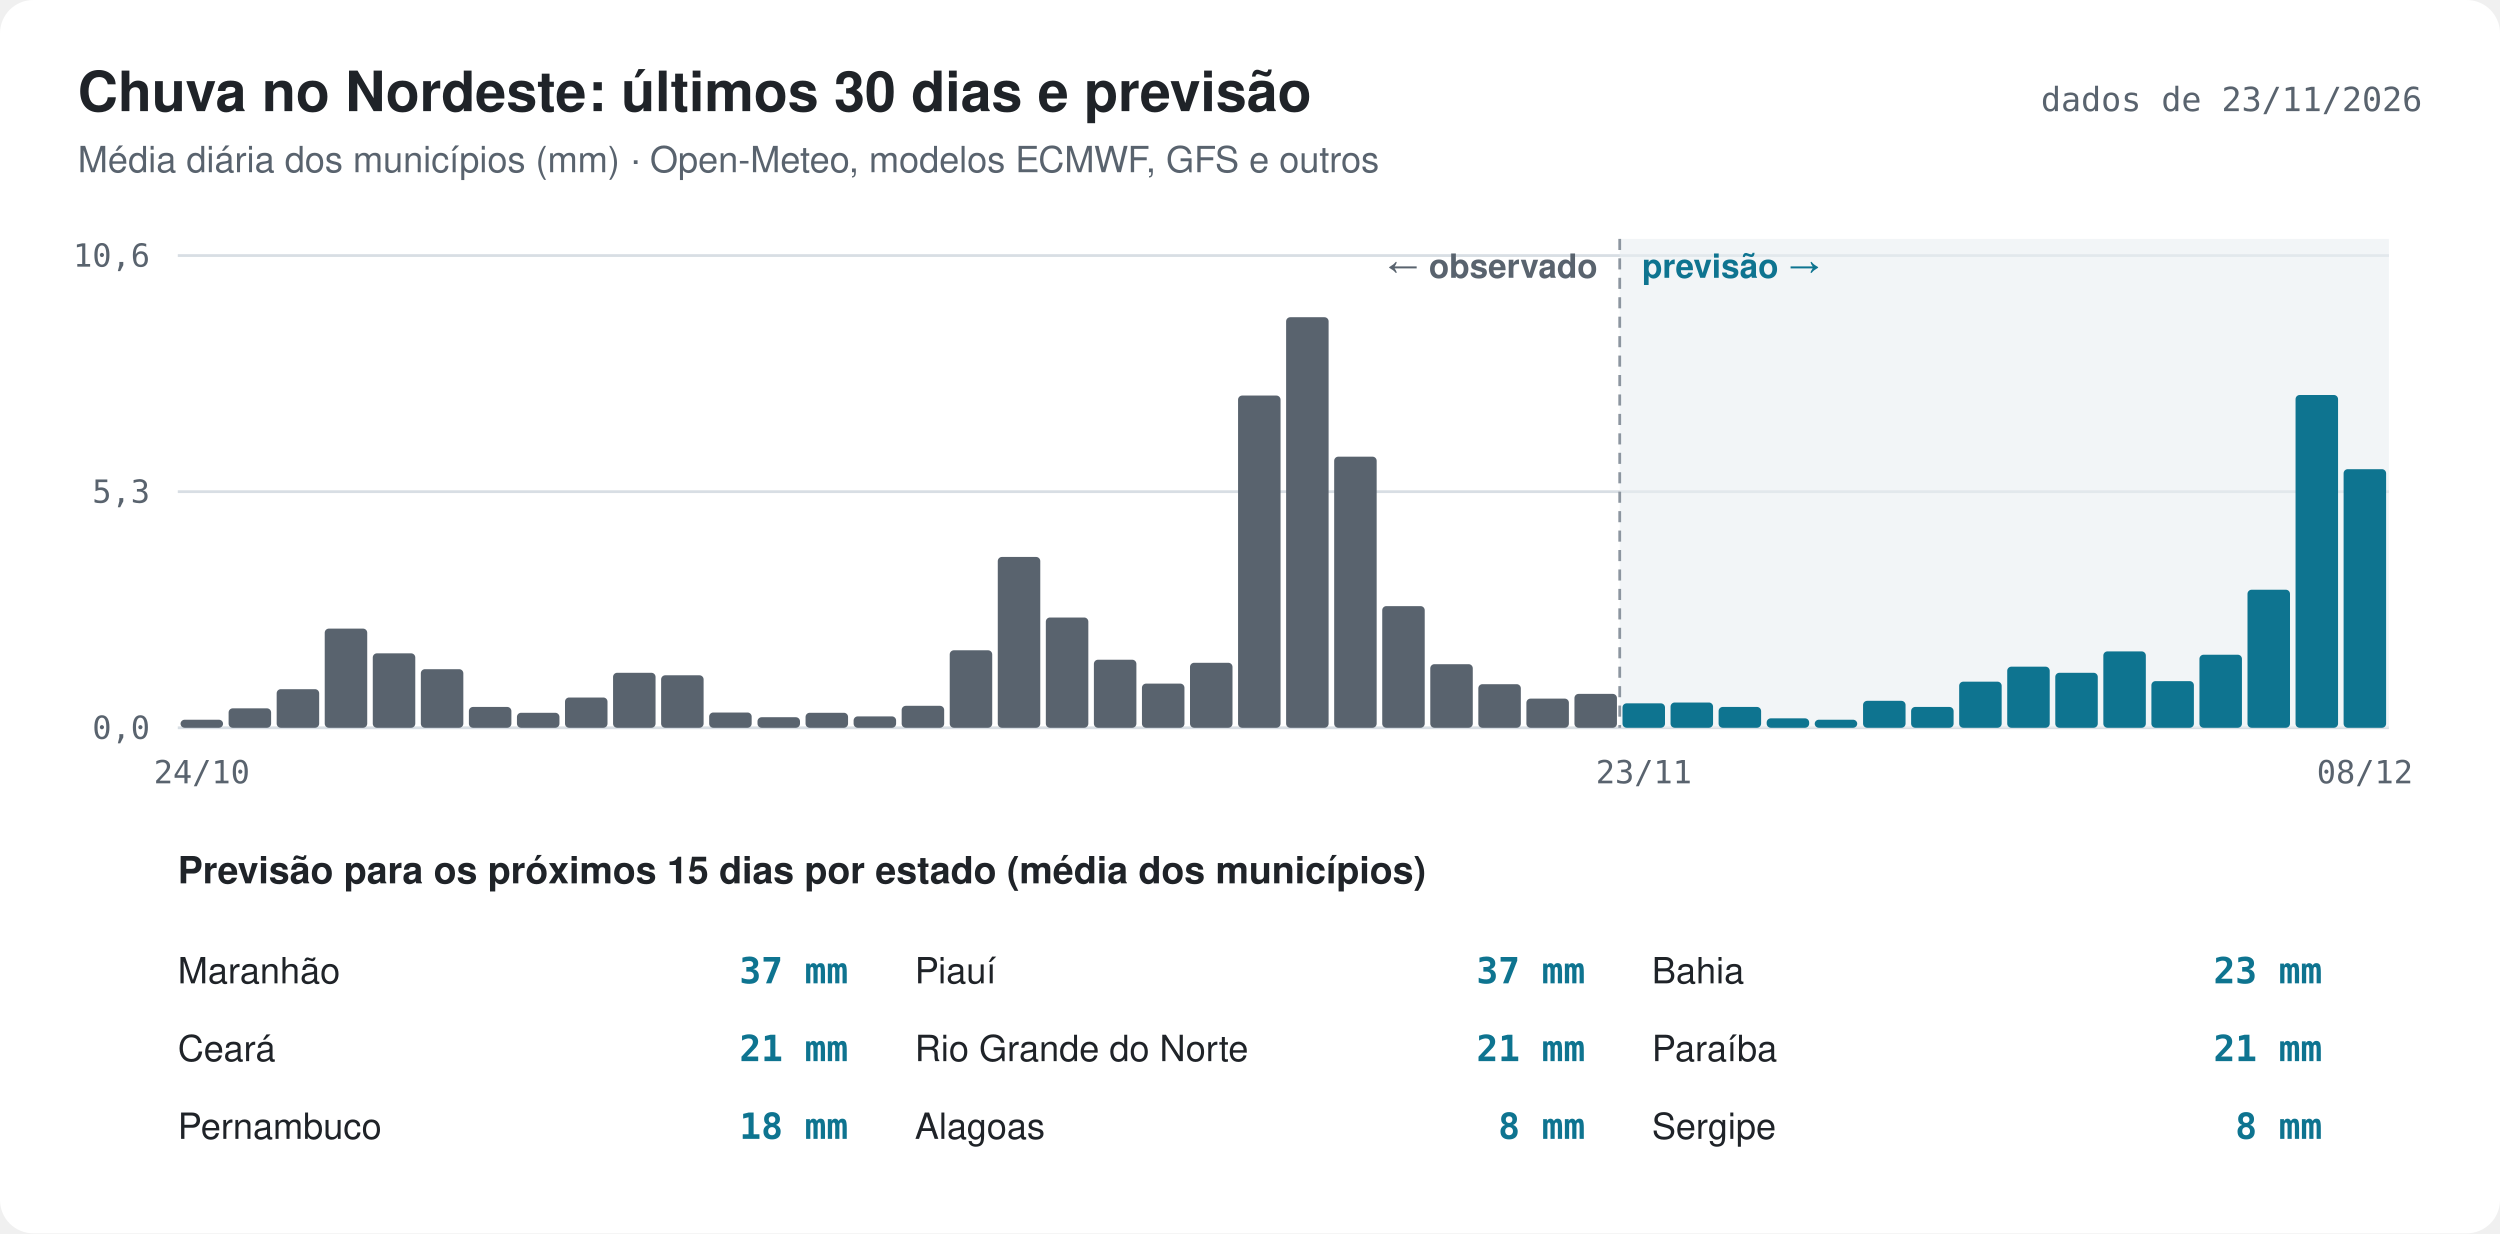
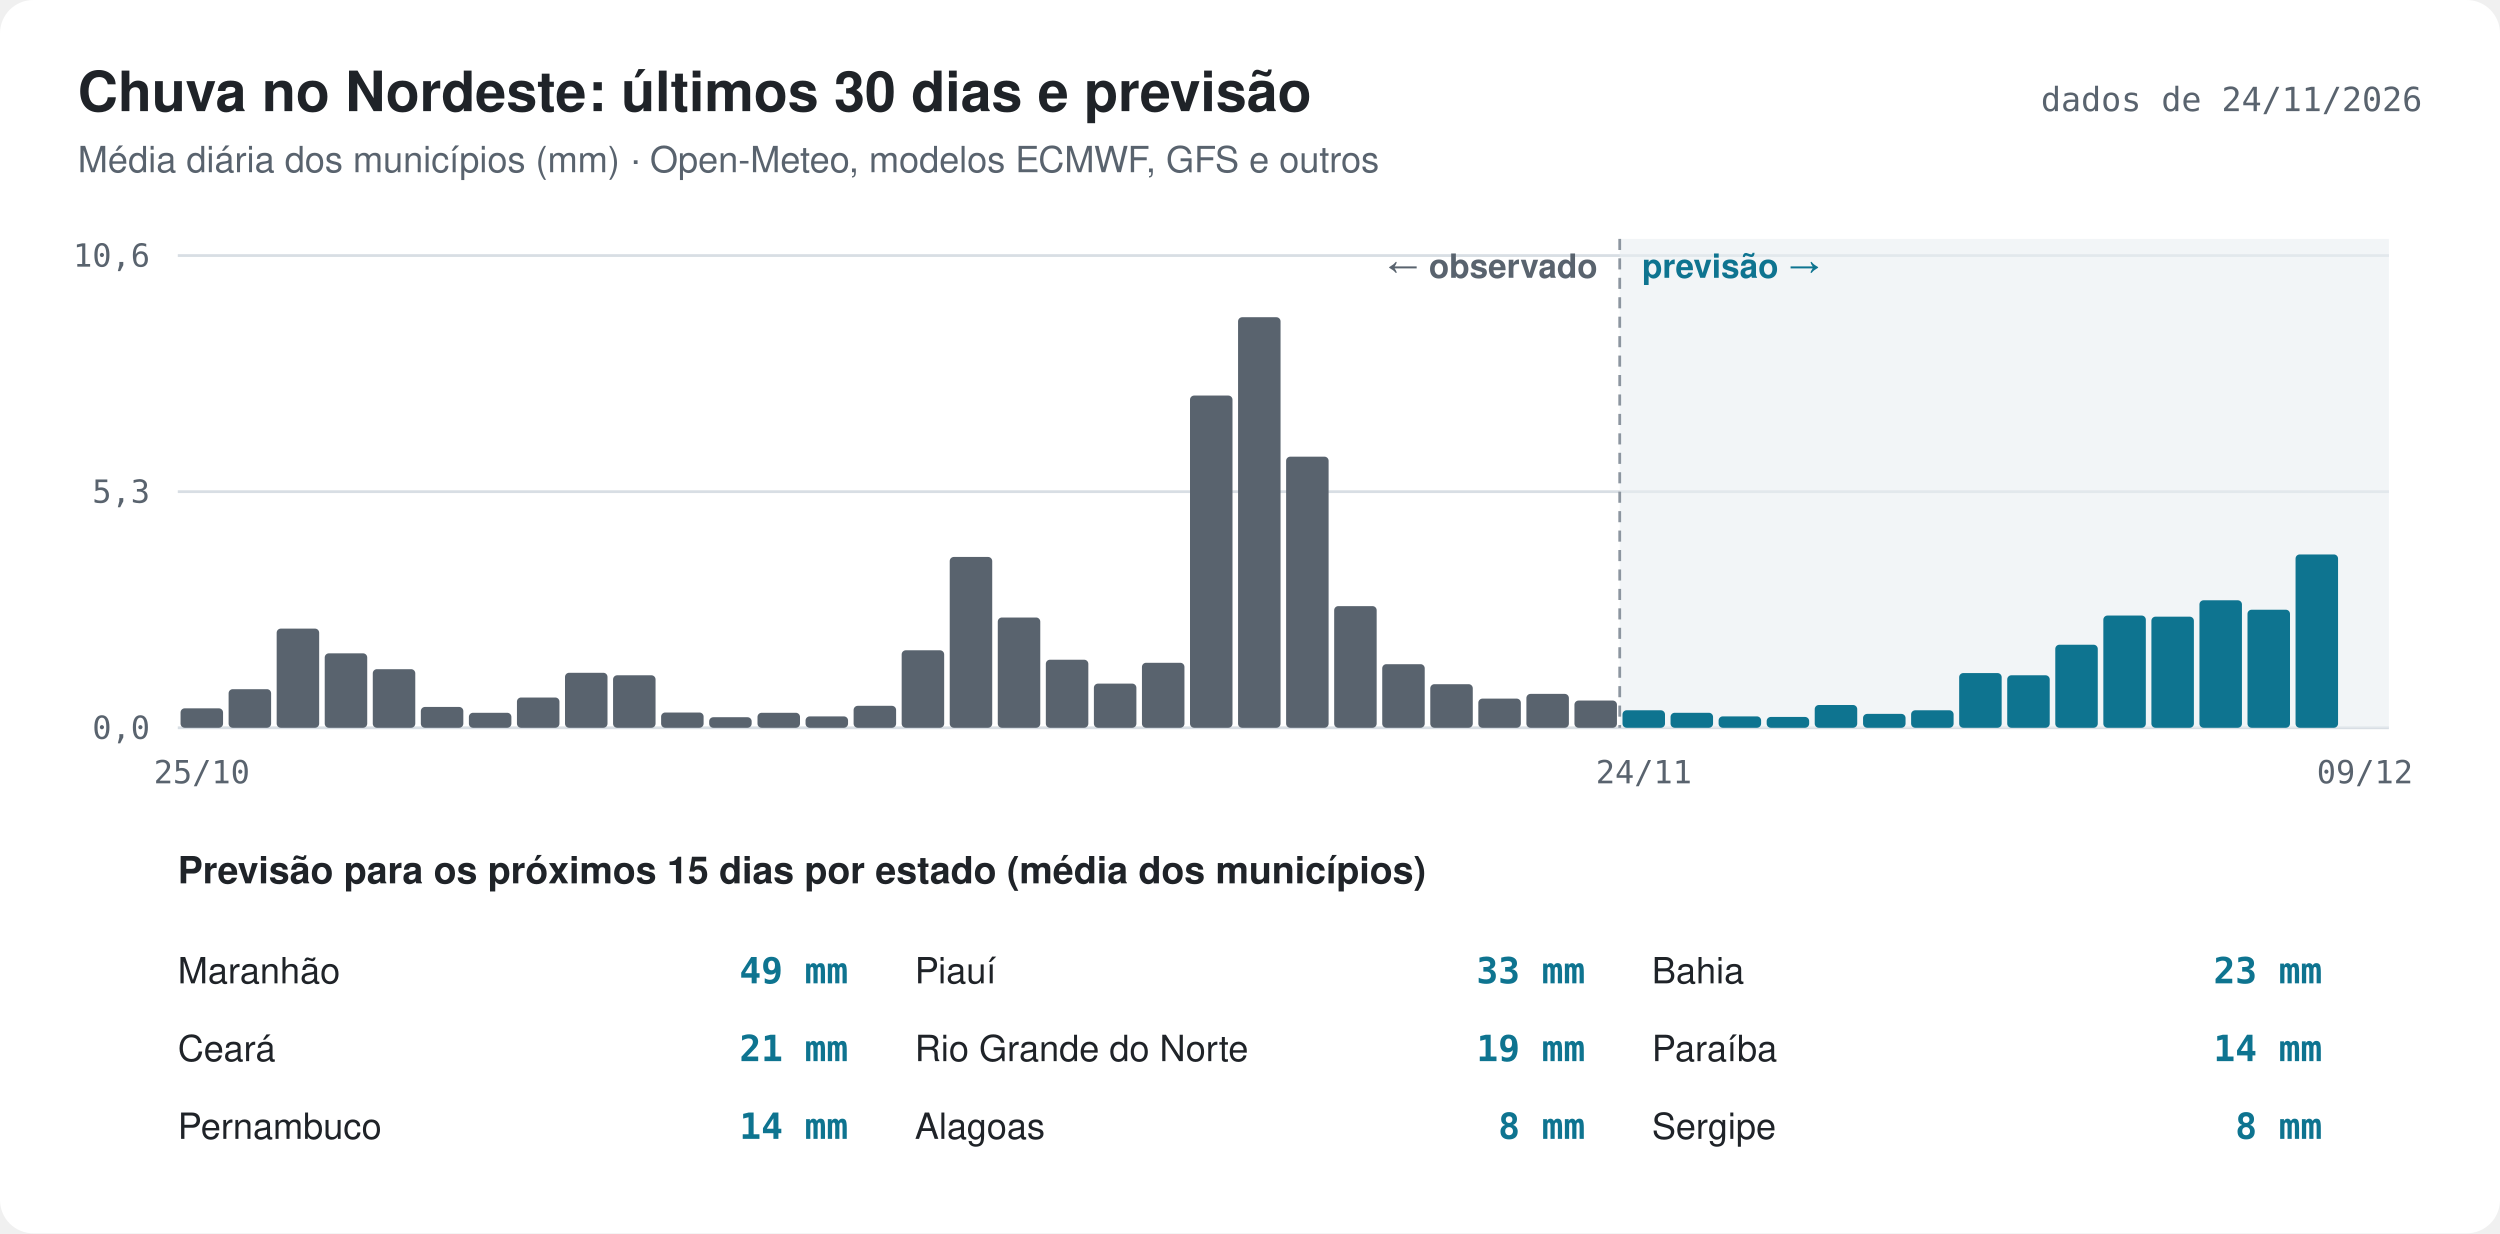
<svg xmlns="http://www.w3.org/2000/svg" width="900" height="444" viewBox="0 0 900 444" role="img" aria-label="Chuva observada e prevista no Nordeste">
  <style>
  .bg{fill:#ffffff} .card{fill:#f6f8fa;stroke:#d0d7de} .fg{fill:#1f2328} .mu{fill:#59636e}
  .grid{stroke:#d8dee4} .axis{stroke:#8c959f} .acc{fill:#0e7490} .accs{stroke:#0e7490} .area{fill:#0e7490;fill-opacity:.12}
  .crit{fill:#dc2626} .alert{fill:#d97706} .ok{fill:#16a34a} .nd{fill:#8c959f}
  .s0{fill:#f5e050} .s1{fill:#fcc55a} .s2{fill:#f59e0b} .s3{fill:#dc2626} .s4{fill:#7f1d1d} .track{fill:#eaeef2}
  text{font-family:-apple-system,BlinkMacSystemFont,'Segoe UI',Helvetica,Arial,sans-serif} .num{font-family:ui-monospace,SFMono-Regular,'SF Mono',Menlo,Consolas,monospace;font-variant-numeric:tabular-nums}
  @media (prefers-color-scheme: dark){
    .bg{fill:#0d1117} .card{fill:#161b22;stroke:#30363d} .fg{fill:#e6edf3} .mu{fill:#8d96a0}
    .grid{stroke:#21262d} .axis{stroke:#484f58} .acc{fill:#4fc3d9} .accs{stroke:#4fc3d9} .area{fill:#4fc3d9;fill-opacity:.15}
    .crit{fill:#f85149} .alert{fill:#f0a020} .ok{fill:#3fb950} .nd{fill:#6e7681} .track{fill:#21262d}
  }
</style>
  <rect class="bg" width="900" height="444" rx="12" />
  <text x="28" y="40" class="fg" font-size="20" font-weight="700" text-anchor="start">Chuva no Nordeste: últimos 30 dias e previsão</text>
  <text x="28" y="62" class="mu" font-size="13" font-weight="400" text-anchor="start">Média diária dos municípios (mm) · Open-Meteo, modelos ECMWF, GFS e outros</text>
-   <text x="872" y="40" class="mu num" font-size="12" font-weight="400" text-anchor="end">dados de 23/11/2026</text>
+   <text x="872" y="40" class="mu num" font-size="12" font-weight="400" text-anchor="end">dados de 24/11/2026</text>
  <line class="grid" x1="64" x2="860" y1="262.0" y2="262.0" />
  <text x="54" y="266.0" class="mu num" font-size="11.5" font-weight="400" text-anchor="end">0,0</text>
  <line class="grid" x1="64" x2="860" y1="177.0" y2="177.0" />
  <text x="54" y="181.0" class="mu num" font-size="11.5" font-weight="400" text-anchor="end">5,3</text>
  <line class="grid" x1="64" x2="860" y1="92.0" y2="92.0" />
  <text x="54" y="96.0" class="mu num" font-size="11.5" font-weight="400" text-anchor="end">10,6</text>
  <rect x="583.1" y="86" width="276.9" height="176" class="track" opacity=".6" />
-   <rect class="mu" x="65.0" y="259.1" width="15.3" height="2.9" rx="1.5" />
-   <rect class="mu" x="82.3" y="255.0" width="15.3" height="7.0" rx="1.5" />
-   <rect class="mu" x="99.6" y="248.1" width="15.3" height="13.9" rx="1.5" />
-   <rect class="mu" x="116.9" y="226.3" width="15.3" height="35.7" rx="1.5" />
-   <rect class="mu" x="134.2" y="235.2" width="15.3" height="26.8" rx="1.5" />
-   <rect class="mu" x="151.5" y="240.9" width="15.3" height="21.1" rx="1.5" />
-   <rect class="mu" x="168.8" y="254.5" width="15.3" height="7.5" rx="1.5" />
-   <rect class="mu" x="186.1" y="256.6" width="15.3" height="5.4" rx="1.5" />
-   <rect class="mu" x="203.4" y="251.1" width="15.3" height="10.9" rx="1.5" />
-   <rect class="mu" x="220.7" y="242.2" width="15.3" height="19.8" rx="1.5" />
-   <rect class="mu" x="238.0" y="243.1" width="15.3" height="18.9" rx="1.5" />
-   <rect class="mu" x="255.3" y="256.5" width="15.3" height="5.5" rx="1.5" />
-   <rect class="mu" x="272.7" y="258.2" width="15.3" height="3.8" rx="1.5" />
-   <rect class="mu" x="290.0" y="256.6" width="15.3" height="5.4" rx="1.5" />
-   <rect class="mu" x="307.3" y="257.9" width="15.3" height="4.1" rx="1.5" />
-   <rect class="mu" x="324.6" y="254.1" width="15.3" height="7.9" rx="1.5" />
-   <rect class="mu" x="341.9" y="234.1" width="15.3" height="27.9" rx="1.5" />
-   <rect class="mu" x="359.2" y="200.5" width="15.3" height="61.5" rx="1.5" />
-   <rect class="mu" x="376.5" y="222.3" width="15.3" height="39.7" rx="1.5" />
-   <rect class="mu" x="393.8" y="237.5" width="15.3" height="24.5" rx="1.5" />
-   <rect class="mu" x="411.1" y="246.1" width="15.3" height="15.9" rx="1.5" />
-   <rect class="mu" x="428.4" y="238.6" width="15.3" height="23.4" rx="1.5" />
-   <rect class="mu" x="445.7" y="142.4" width="15.3" height="119.6" rx="1.5" />
-   <rect class="mu" x="463.0" y="114.2" width="15.3" height="147.8" rx="1.5" />
-   <rect class="mu" x="480.3" y="164.4" width="15.3" height="97.6" rx="1.5" />
-   <rect class="mu" x="497.6" y="218.2" width="15.3" height="43.8" rx="1.5" />
-   <rect class="mu" x="514.9" y="239.1" width="15.3" height="22.9" rx="1.5" />
-   <rect class="mu" x="532.2" y="246.3" width="15.3" height="15.7" rx="1.5" />
-   <rect class="mu" x="549.5" y="251.5" width="15.3" height="10.5" rx="1.5" />
-   <rect class="mu" x="566.8" y="249.8" width="15.3" height="12.2" rx="1.5" />
-   <rect class="acc" x="584.1" y="253.2" width="15.3" height="8.8" rx="1.5" />
-   <rect class="acc" x="601.4" y="252.9" width="15.3" height="9.1" rx="1.5" />
-   <rect class="acc" x="618.7" y="254.5" width="15.3" height="7.5" rx="1.5" />
-   <rect class="acc" x="636.0" y="258.6" width="15.3" height="3.4" rx="1.5" />
-   <rect class="acc" x="653.3" y="259.1" width="15.3" height="2.9" rx="1.5" />
-   <rect class="acc" x="670.7" y="252.3" width="15.3" height="9.7" rx="1.5" />
-   <rect class="acc" x="688.0" y="254.5" width="15.3" height="7.5" rx="1.5" />
-   <rect class="acc" x="705.3" y="245.4" width="15.3" height="16.6" rx="1.5" />
-   <rect class="acc" x="722.6" y="240.0" width="15.3" height="22.0" rx="1.5" />
-   <rect class="acc" x="739.9" y="242.2" width="15.3" height="19.8" rx="1.5" />
-   <rect class="acc" x="757.2" y="234.5" width="15.3" height="27.5" rx="1.5" />
-   <rect class="acc" x="774.5" y="245.2" width="15.3" height="16.8" rx="1.5" />
-   <rect class="acc" x="791.8" y="235.7" width="15.3" height="26.3" rx="1.5" />
-   <rect class="acc" x="809.1" y="212.3" width="15.3" height="49.7" rx="1.5" />
-   <rect class="acc" x="826.4" y="142.2" width="15.3" height="119.8" rx="1.5" />
-   <rect class="acc" x="843.7" y="168.9" width="15.3" height="93.1" rx="1.5" />
+   <rect class="mu" x="65.0" y="255.0" width="15.3" height="7.0" rx="1.5" />
+   <rect class="mu" x="82.3" y="248.1" width="15.3" height="13.9" rx="1.5" />
+   <rect class="mu" x="99.6" y="226.3" width="15.3" height="35.7" rx="1.5" />
+   <rect class="mu" x="116.9" y="235.2" width="15.3" height="26.8" rx="1.5" />
+   <rect class="mu" x="134.2" y="240.9" width="15.3" height="21.1" rx="1.5" />
+   <rect class="mu" x="151.5" y="254.5" width="15.3" height="7.5" rx="1.5" />
+   <rect class="mu" x="168.8" y="256.6" width="15.3" height="5.4" rx="1.5" />
+   <rect class="mu" x="186.1" y="251.1" width="15.3" height="10.9" rx="1.5" />
+   <rect class="mu" x="203.4" y="242.2" width="15.3" height="19.8" rx="1.5" />
+   <rect class="mu" x="220.7" y="243.1" width="15.3" height="18.9" rx="1.5" />
+   <rect class="mu" x="238.0" y="256.5" width="15.3" height="5.5" rx="1.5" />
+   <rect class="mu" x="255.3" y="258.2" width="15.3" height="3.8" rx="1.5" />
+   <rect class="mu" x="272.7" y="256.6" width="15.3" height="5.4" rx="1.5" />
+   <rect class="mu" x="290.0" y="257.9" width="15.3" height="4.1" rx="1.5" />
+   <rect class="mu" x="307.3" y="254.1" width="15.3" height="7.9" rx="1.5" />
+   <rect class="mu" x="324.6" y="234.1" width="15.3" height="27.9" rx="1.5" />
+   <rect class="mu" x="341.9" y="200.5" width="15.3" height="61.5" rx="1.5" />
+   <rect class="mu" x="359.2" y="222.3" width="15.3" height="39.7" rx="1.5" />
+   <rect class="mu" x="376.5" y="237.5" width="15.3" height="24.5" rx="1.5" />
+   <rect class="mu" x="393.8" y="246.1" width="15.3" height="15.9" rx="1.5" />
+   <rect class="mu" x="411.1" y="238.6" width="15.3" height="23.4" rx="1.5" />
+   <rect class="mu" x="428.4" y="142.4" width="15.3" height="119.6" rx="1.5" />
+   <rect class="mu" x="445.7" y="114.2" width="15.3" height="147.8" rx="1.5" />
+   <rect class="mu" x="463.0" y="164.4" width="15.3" height="97.6" rx="1.5" />
+   <rect class="mu" x="480.3" y="218.2" width="15.3" height="43.8" rx="1.5" />
+   <rect class="mu" x="497.6" y="239.1" width="15.3" height="22.9" rx="1.5" />
+   <rect class="mu" x="514.9" y="246.3" width="15.3" height="15.7" rx="1.5" />
+   <rect class="mu" x="532.2" y="251.5" width="15.3" height="10.5" rx="1.5" />
+   <rect class="mu" x="549.5" y="249.8" width="15.3" height="12.2" rx="1.5" />
+   <rect class="mu" x="566.8" y="252.2" width="15.3" height="9.8" rx="1.5" />
+   <rect class="acc" x="584.1" y="255.7" width="15.3" height="6.3" rx="1.5" />
+   <rect class="acc" x="601.4" y="256.6" width="15.3" height="5.4" rx="1.5" />
+   <rect class="acc" x="618.7" y="257.9" width="15.3" height="4.1" rx="1.5" />
+   <rect class="acc" x="636.0" y="258.1" width="15.3" height="3.9" rx="1.5" />
+   <rect class="acc" x="653.3" y="253.8" width="15.3" height="8.2" rx="1.5" />
+   <rect class="acc" x="670.7" y="257.0" width="15.3" height="5.0" rx="1.5" />
+   <rect class="acc" x="688.0" y="255.7" width="15.3" height="6.3" rx="1.5" />
+   <rect class="acc" x="705.3" y="242.3" width="15.3" height="19.7" rx="1.5" />
+   <rect class="acc" x="722.6" y="243.1" width="15.3" height="18.9" rx="1.5" />
+   <rect class="acc" x="739.9" y="232.1" width="15.3" height="29.9" rx="1.5" />
+   <rect class="acc" x="757.2" y="221.6" width="15.3" height="40.4" rx="1.5" />
+   <rect class="acc" x="774.5" y="222.0" width="15.3" height="40.0" rx="1.5" />
+   <rect class="acc" x="791.8" y="216.1" width="15.3" height="45.9" rx="1.5" />
+   <rect class="acc" x="809.1" y="219.5" width="15.3" height="42.5" rx="1.5" />
+   <rect class="acc" x="826.4" y="199.6" width="15.3" height="62.4" rx="1.5" />
+   <rect class="acc" x="843.7" y="262.0" width="15.3" height="0.0" rx="1.5" />
  <line class="axis" x1="583.1" x2="583.1" y1="86" y2="262" stroke-dasharray="4 3" />
  <text x="591.13" y="100" class="acc" font-size="12" font-weight="700" text-anchor="start">previsão →</text>
  <text x="575.13" y="100" class="mu" font-size="12" font-weight="600" text-anchor="end">← observado</text>
-   <text x="72.652" y="282" class="mu num" font-size="11.5" font-weight="400" text-anchor="middle">24/10</text>
-   <text x="591.783" y="282" class="mu num" font-size="11.5" font-weight="400" text-anchor="middle">23/11</text>
-   <text x="851.348" y="282" class="mu num" font-size="11.5" font-weight="400" text-anchor="middle">08/12</text>
+   <text x="72.652" y="282" class="mu num" font-size="11.5" font-weight="400" text-anchor="middle">25/10</text>
+   <text x="591.783" y="282" class="mu num" font-size="11.5" font-weight="400" text-anchor="middle">24/11</text>
+   <text x="851.348" y="282" class="mu num" font-size="11.5" font-weight="400" text-anchor="middle">09/12</text>
  <text x="64" y="318" class="fg" font-size="13.5" font-weight="700" text-anchor="start">Previsão para os próximos 15 dias por estado (média dos municípios)</text>
  <text x="64.0" y="354" class="fg" font-size="13" font-weight="400" text-anchor="start">Maranhão</text>
-   <text x="305.333" y="354" class="acc num" font-size="13" font-weight="700" text-anchor="end">37 mm</text>
+   <text x="305.333" y="354" class="acc num" font-size="13" font-weight="700" text-anchor="end">49 mm</text>
  <text x="329.333" y="354" class="fg" font-size="13" font-weight="400" text-anchor="start">Piauí</text>
-   <text x="570.667" y="354" class="acc num" font-size="13" font-weight="700" text-anchor="end">37 mm</text>
+   <text x="570.667" y="354" class="acc num" font-size="13" font-weight="700" text-anchor="end">33 mm</text>
  <text x="594.667" y="354" class="fg" font-size="13" font-weight="400" text-anchor="start">Bahia</text>
  <text x="836.0" y="354" class="acc num" font-size="13" font-weight="700" text-anchor="end">23 mm</text>
  <text x="64.0" y="382" class="fg" font-size="13" font-weight="400" text-anchor="start">Ceará</text>
  <text x="305.333" y="382" class="acc num" font-size="13" font-weight="700" text-anchor="end">21 mm</text>
  <text x="329.333" y="382" class="fg" font-size="13" font-weight="400" text-anchor="start">Rio Grande do Norte</text>
-   <text x="570.667" y="382" class="acc num" font-size="13" font-weight="700" text-anchor="end">21 mm</text>
+   <text x="570.667" y="382" class="acc num" font-size="13" font-weight="700" text-anchor="end">19 mm</text>
  <text x="594.667" y="382" class="fg" font-size="13" font-weight="400" text-anchor="start">Paraíba</text>
-   <text x="836.0" y="382" class="acc num" font-size="13" font-weight="700" text-anchor="end">21 mm</text>
+   <text x="836.0" y="382" class="acc num" font-size="13" font-weight="700" text-anchor="end">14 mm</text>
  <text x="64.0" y="410" class="fg" font-size="13" font-weight="400" text-anchor="start">Pernambuco</text>
-   <text x="305.333" y="410" class="acc num" font-size="13" font-weight="700" text-anchor="end">18 mm</text>
+   <text x="305.333" y="410" class="acc num" font-size="13" font-weight="700" text-anchor="end">14 mm</text>
  <text x="329.333" y="410" class="fg" font-size="13" font-weight="400" text-anchor="start">Alagoas</text>
  <text x="570.667" y="410" class="acc num" font-size="13" font-weight="700" text-anchor="end">8 mm</text>
  <text x="594.667" y="410" class="fg" font-size="13" font-weight="400" text-anchor="start">Sergipe</text>
  <text x="836.0" y="410" class="acc num" font-size="13" font-weight="700" text-anchor="end">8 mm</text>
</svg>
